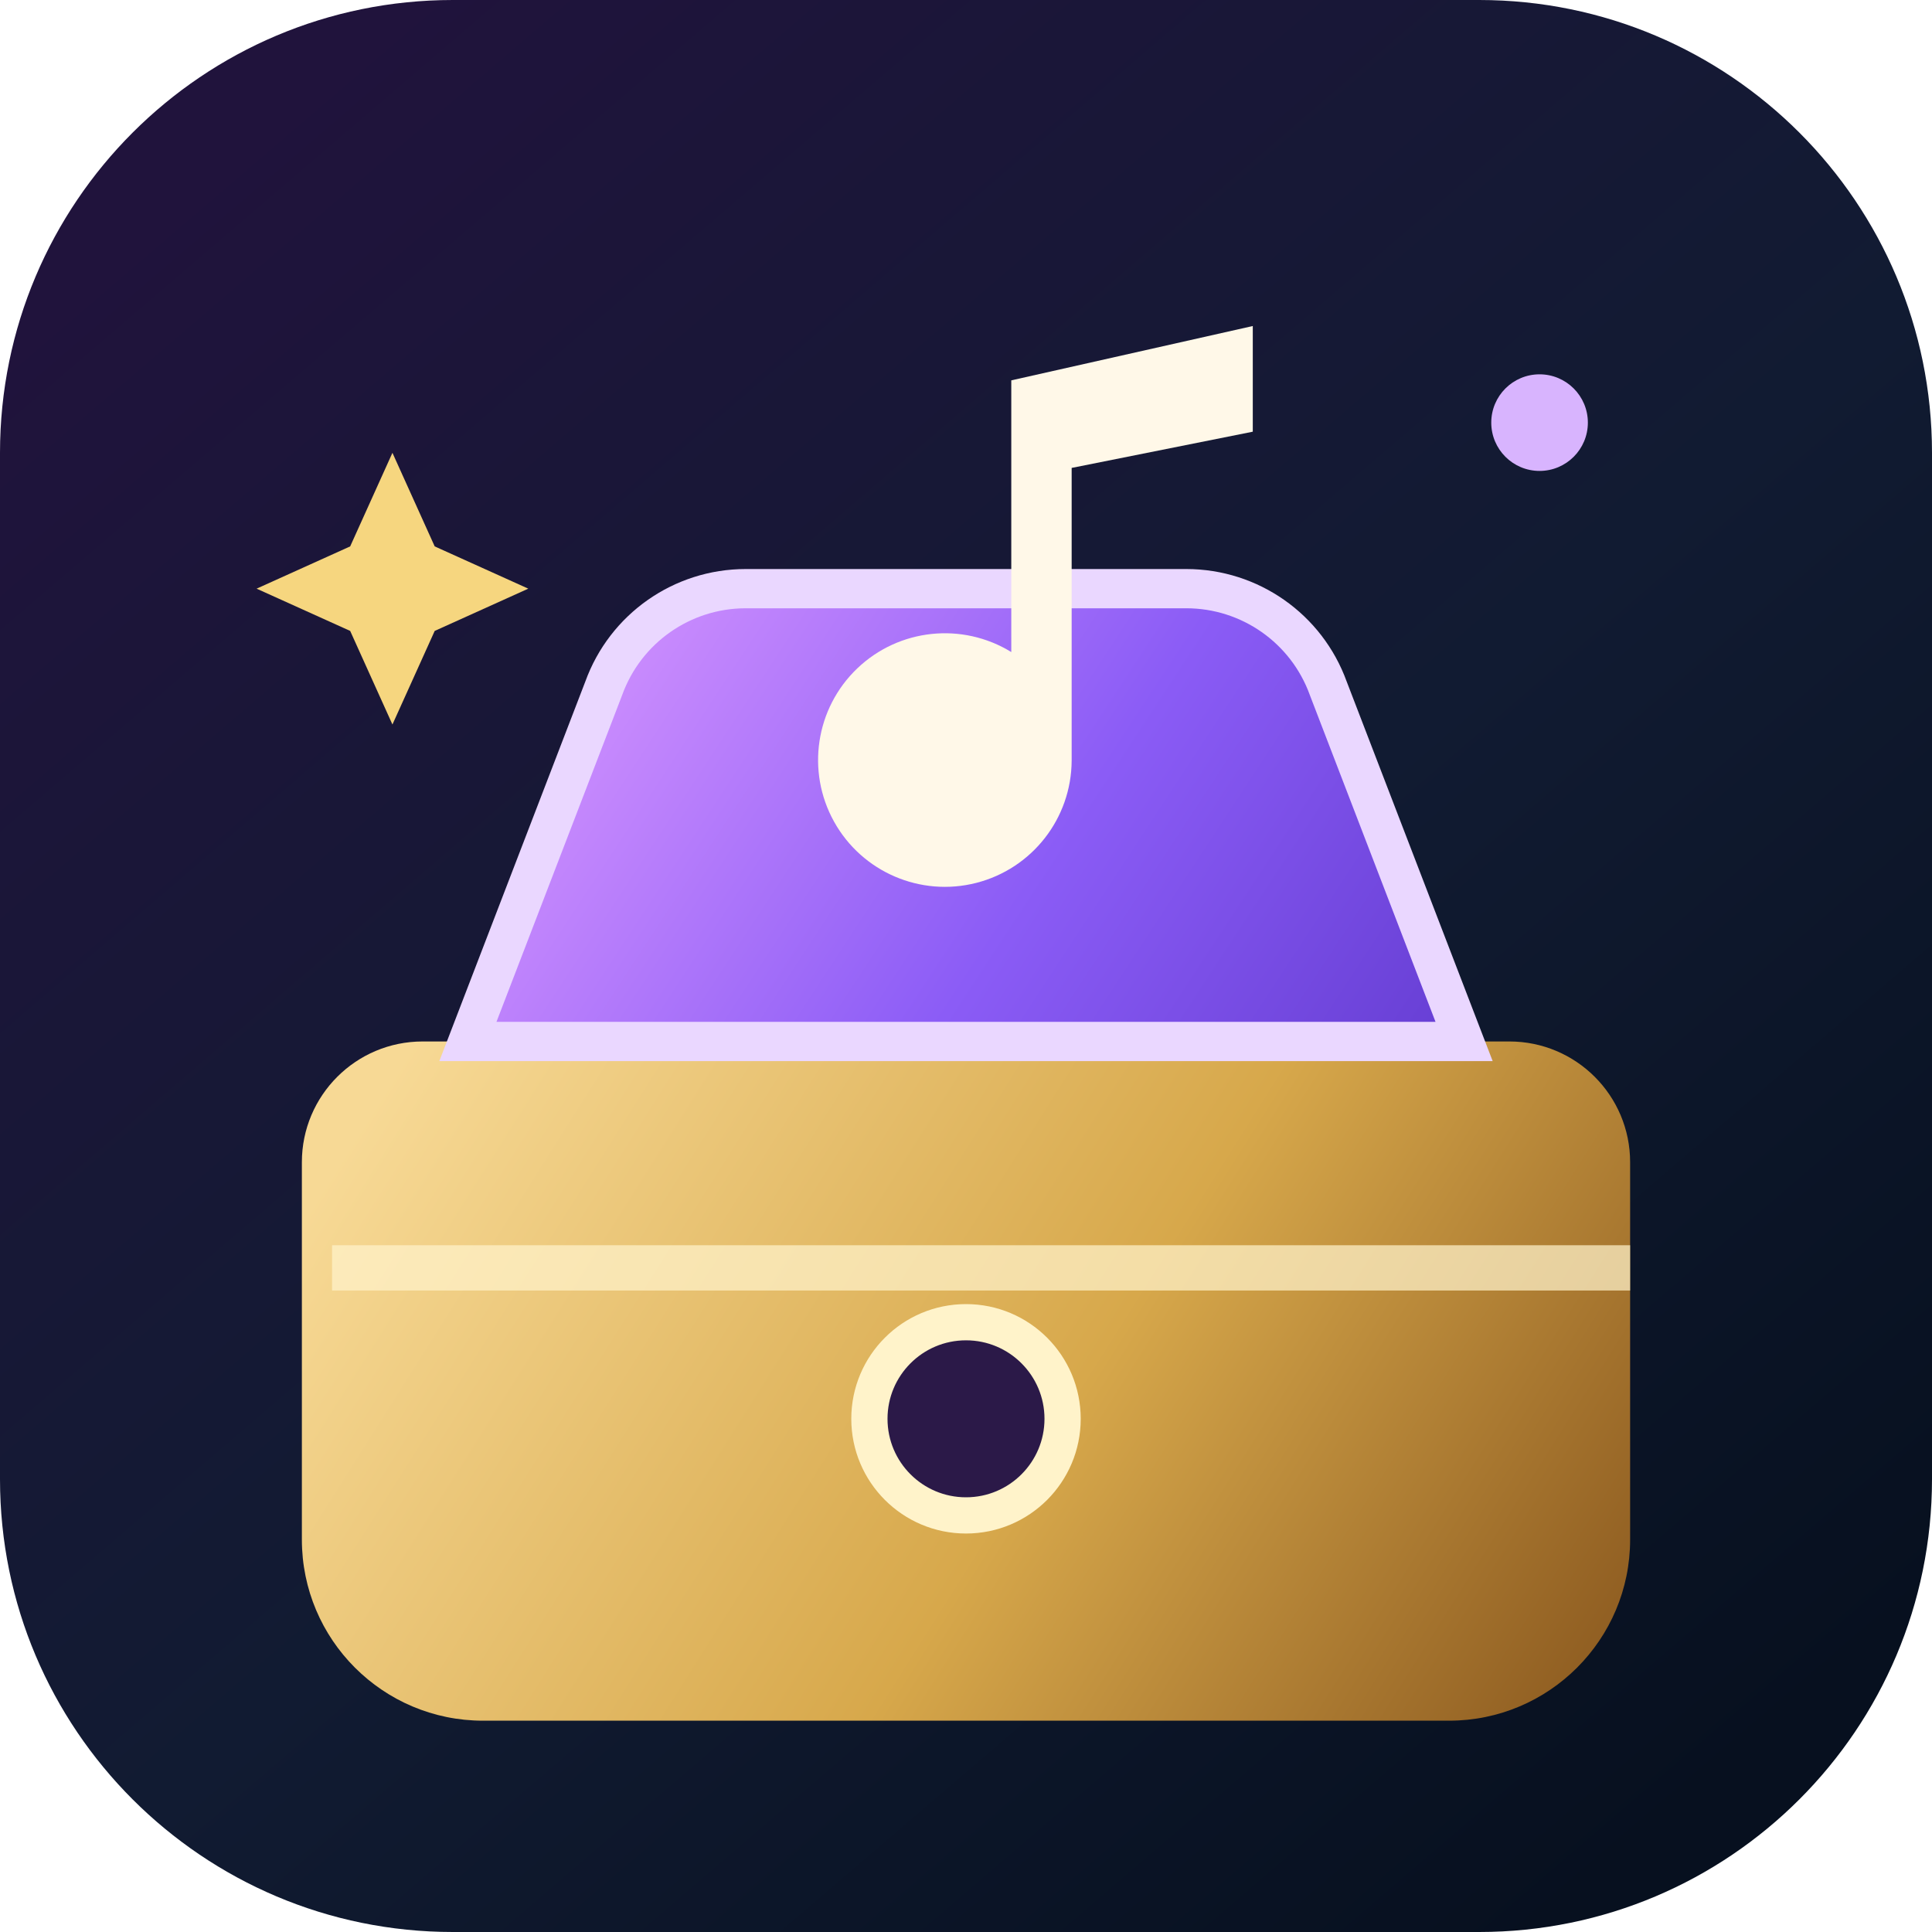
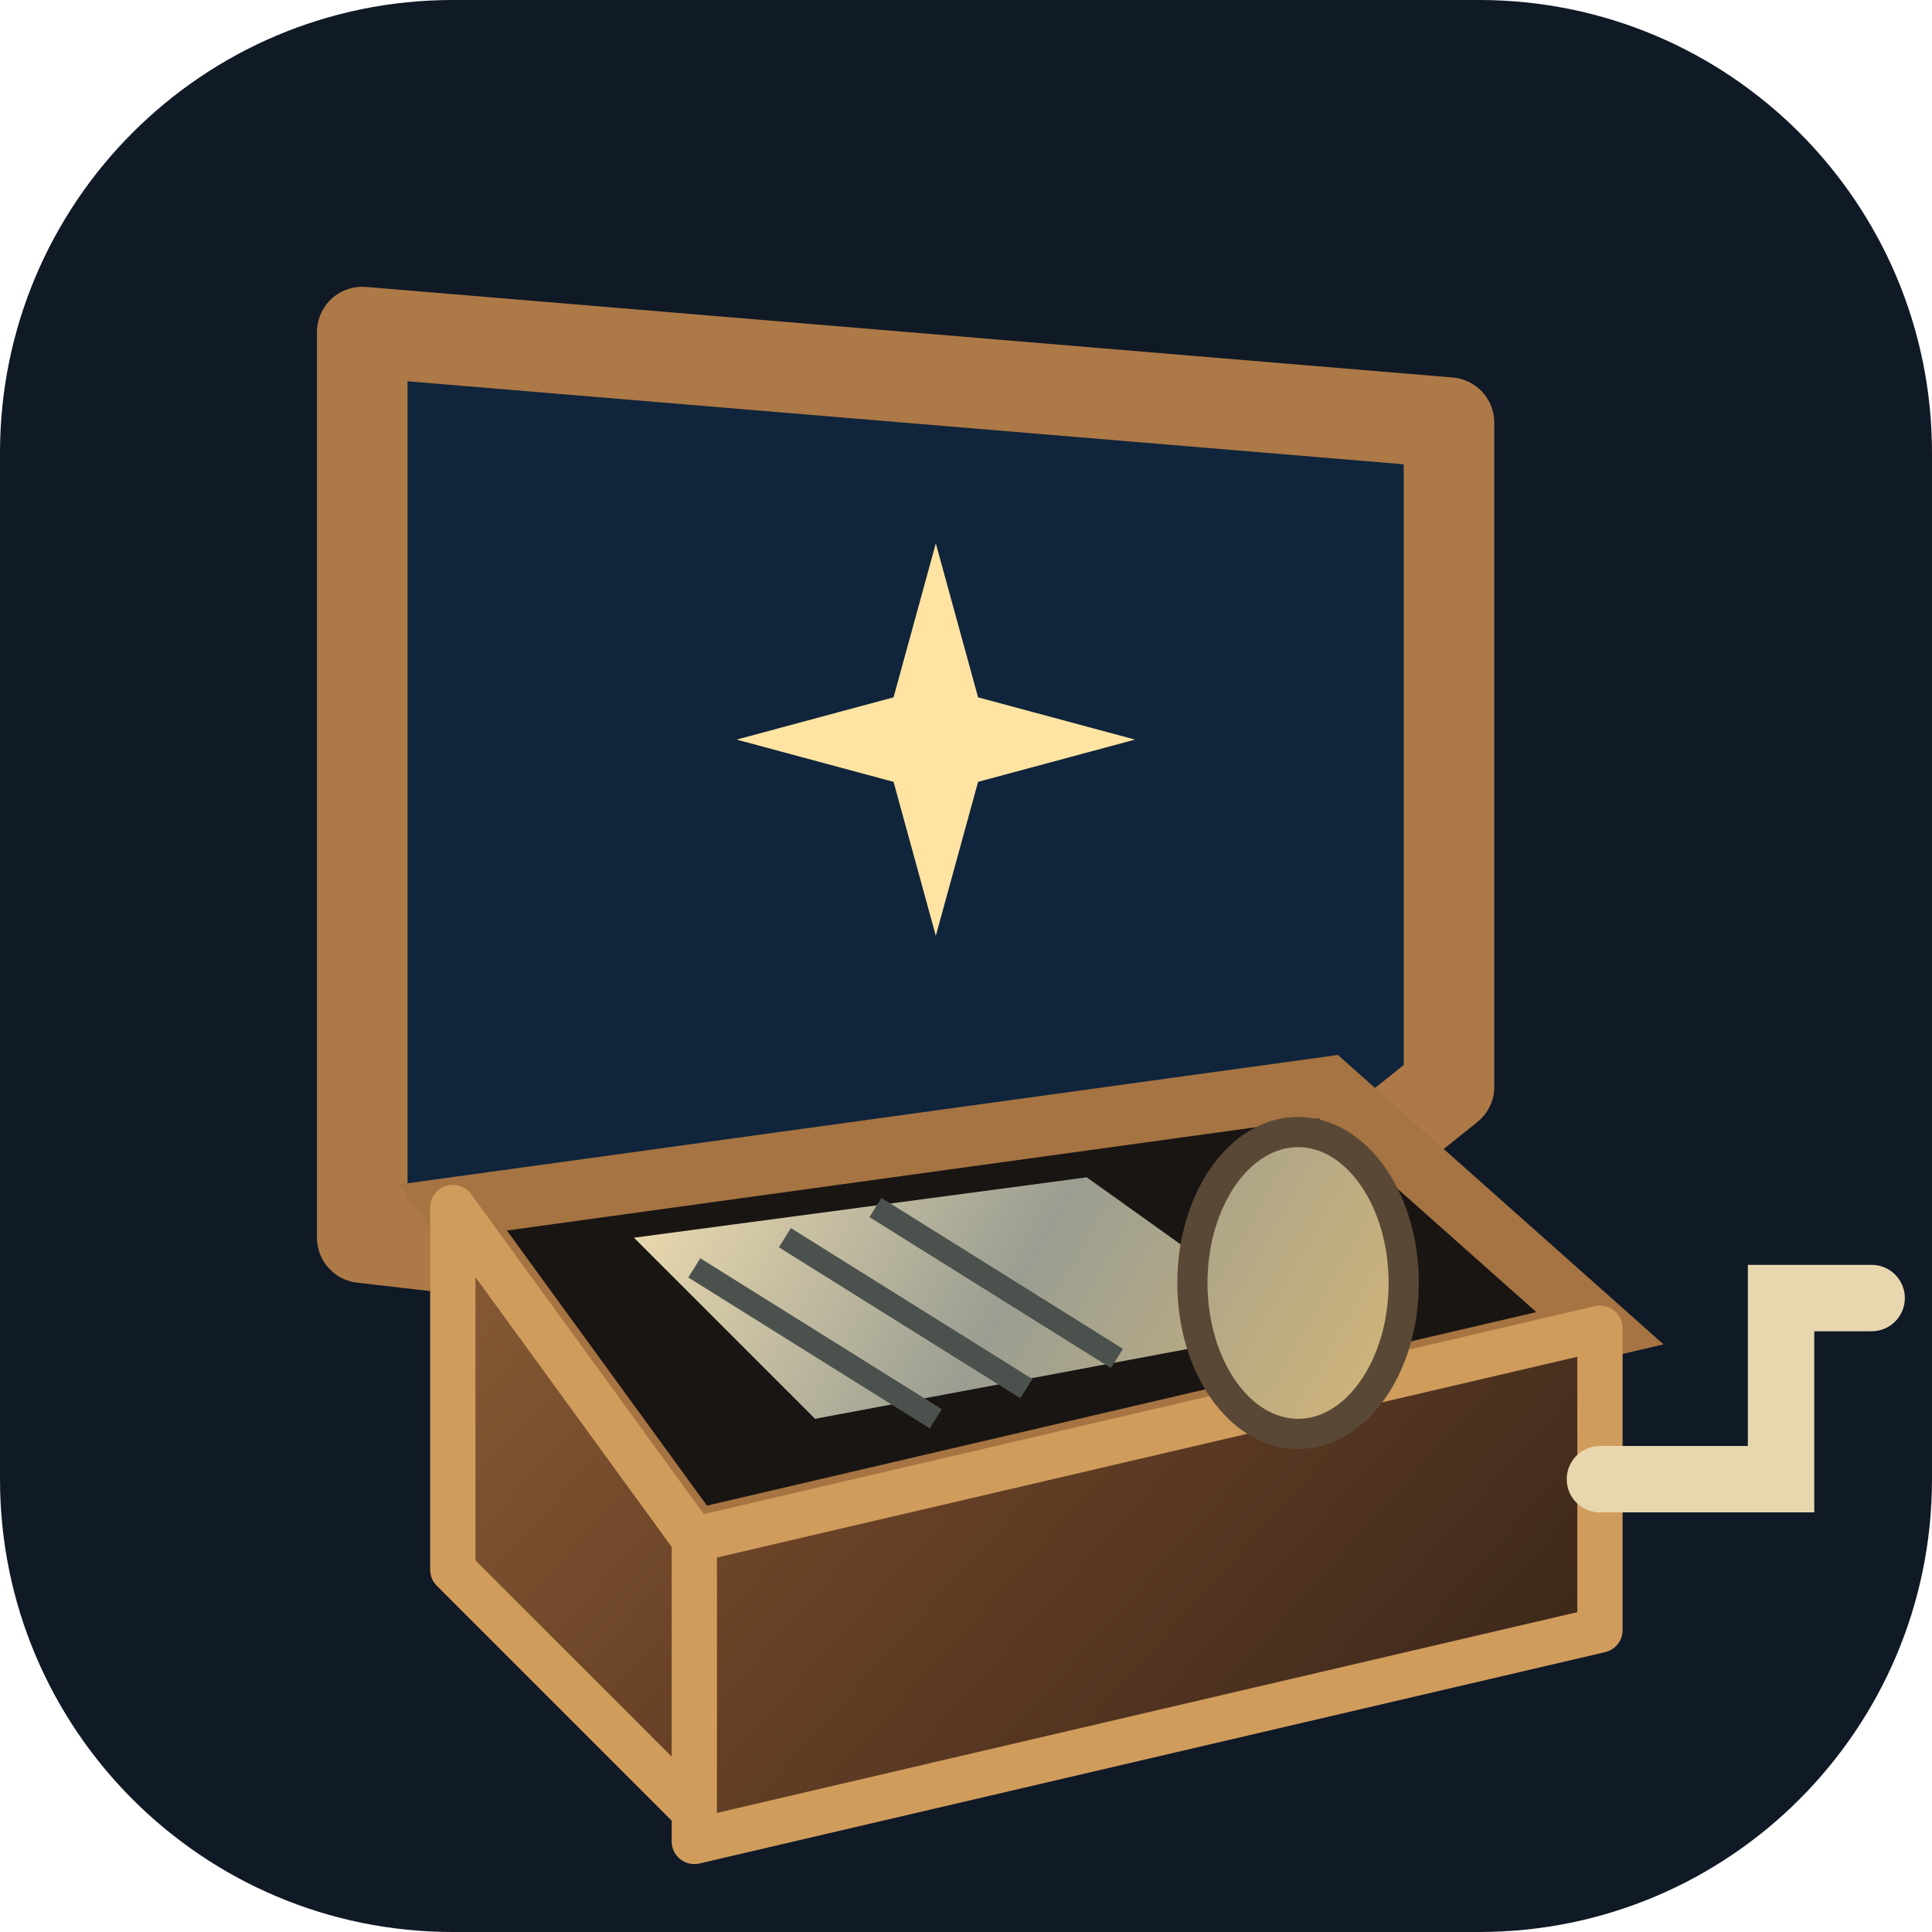
<svg xmlns="http://www.w3.org/2000/svg" viewBox="0 0 64 64" role="img" aria-label="Cutiuța Magică">
  <defs>
-     <linearGradient id="night" x1="8" y1="4" x2="56" y2="60" gradientUnits="userSpaceOnUse">
-       <stop stop-color="#20133c" />
-       <stop offset="0.55" stop-color="#111b32" />
-       <stop offset="1" stop-color="#07101f" />
+     <linearGradient id="wood" x1="12" y1="22" x2="52" y2="58" gradientUnits="userSpaceOnUse">
+       <stop stop-color="#a57343" />
+       <stop offset=".58" stop-color="#684126" />
+       <stop offset="1" stop-color="#382519" />
    </linearGradient>
-     <linearGradient id="lid" x1="18" y1="19" x2="50" y2="40" gradientUnits="userSpaceOnUse">
-       <stop stop-color="#d997ff" />
-       <stop offset="0.5" stop-color="#8b5cf6" />
-       <stop offset="1" stop-color="#5b35c9" />
-     </linearGradient>
-     <linearGradient id="box" x1="14" y1="34" x2="52" y2="58" gradientUnits="userSpaceOnUse">
-       <stop stop-color="#f7d995" />
-       <stop offset="0.55" stop-color="#d7a84b" />
-       <stop offset="1" stop-color="#8d5b20" />
+     <linearGradient id="steel" x1="21" y1="38" x2="44" y2="51" gradientUnits="userSpaceOnUse">
+       <stop stop-color="#f2dfb1" />
+       <stop offset=".5" stop-color="#9b9e92" />
+       <stop offset="1" stop-color="#d2b577" />
    </linearGradient>
  </defs>
-   <rect width="64" height="64" rx="15" fill="url(#night)" />
-   <path d="M18 34.5h32a4 4 0 0 1 4 4V51a6 6 0 0 1-6 6H16a6 6 0 0 1-6-6V38.5a4 4 0 0 1 4-4h4Z" fill="url(#box)" />
-   <path d="M15.5 34.5 20 22.8a5 5 0 0 1 4.7-3.3h14.6a5 5 0 0 1 4.7 3.3l4.5 11.7h-33Z" fill="url(#lid)" stroke="#ead7ff" stroke-width="1.3" />
-   <path d="M11 42h43" stroke="#fff3ca" stroke-opacity=".72" stroke-width="1.5" />
-   <circle cx="32" cy="47" r="3.2" fill="#2b1948" stroke="#fff3ca" stroke-width="1.2" />
-   <path d="M35.5 15.5v9.7a4.2 4.2 0 1 1-2-3.6v-9l8-1.8v3.5l-6 1.2Z" fill="#fff8e8" />
-   <path d="m13 15 1.4 3.1 3.1 1.4-3.1 1.4L13 24l-1.4-3.1-3.1-1.4 3.1-1.4L13 15Z" fill="#f6d67f" />
-   <circle cx="51" cy="14" r="1.6" fill="#d8b4fe" />
+   <rect width="64" height="64" rx="15" fill="#101926" />
+   <path d="M12 36V11l36 3v22l-10 8-26-3Z" fill="#10243b" stroke="#ad7947" stroke-width="3" stroke-linejoin="round" />
+   <path d="m31 18 1.4 5.1 5.2 1.4-5.2 1.4L31 31l-1.4-5.1-5.2-1.4 5.2-1.4Z" fill="#ffe3a2" />
+   <path d="M15 40 44 36l9 8-30 7Z" fill="#191513" stroke="#a57442" stroke-width="2" />
+   <path d="m15 40 8 11v9l-8-8Zm8 11 30-7v10L23 61Z" fill="url(#wood)" stroke="#d09c5c" stroke-width="1.5" stroke-linejoin="round" />
+   <path d="m21 41 15-2 7 5-16 3Z" fill="url(#steel)" />
+   <path d="m23 42 8 5m-5-6 8 5m-5-6 8 5" stroke="#4b514d" stroke-width=".75" />
+   <ellipse cx="43" cy="42.5" rx="3.5" ry="5" fill="url(#steel)" stroke="#594835" />
+   <path d="M53 49h6v-6h3" fill="none" stroke="#e8d7ae" stroke-width="2.2" stroke-linecap="round" />
</svg>
